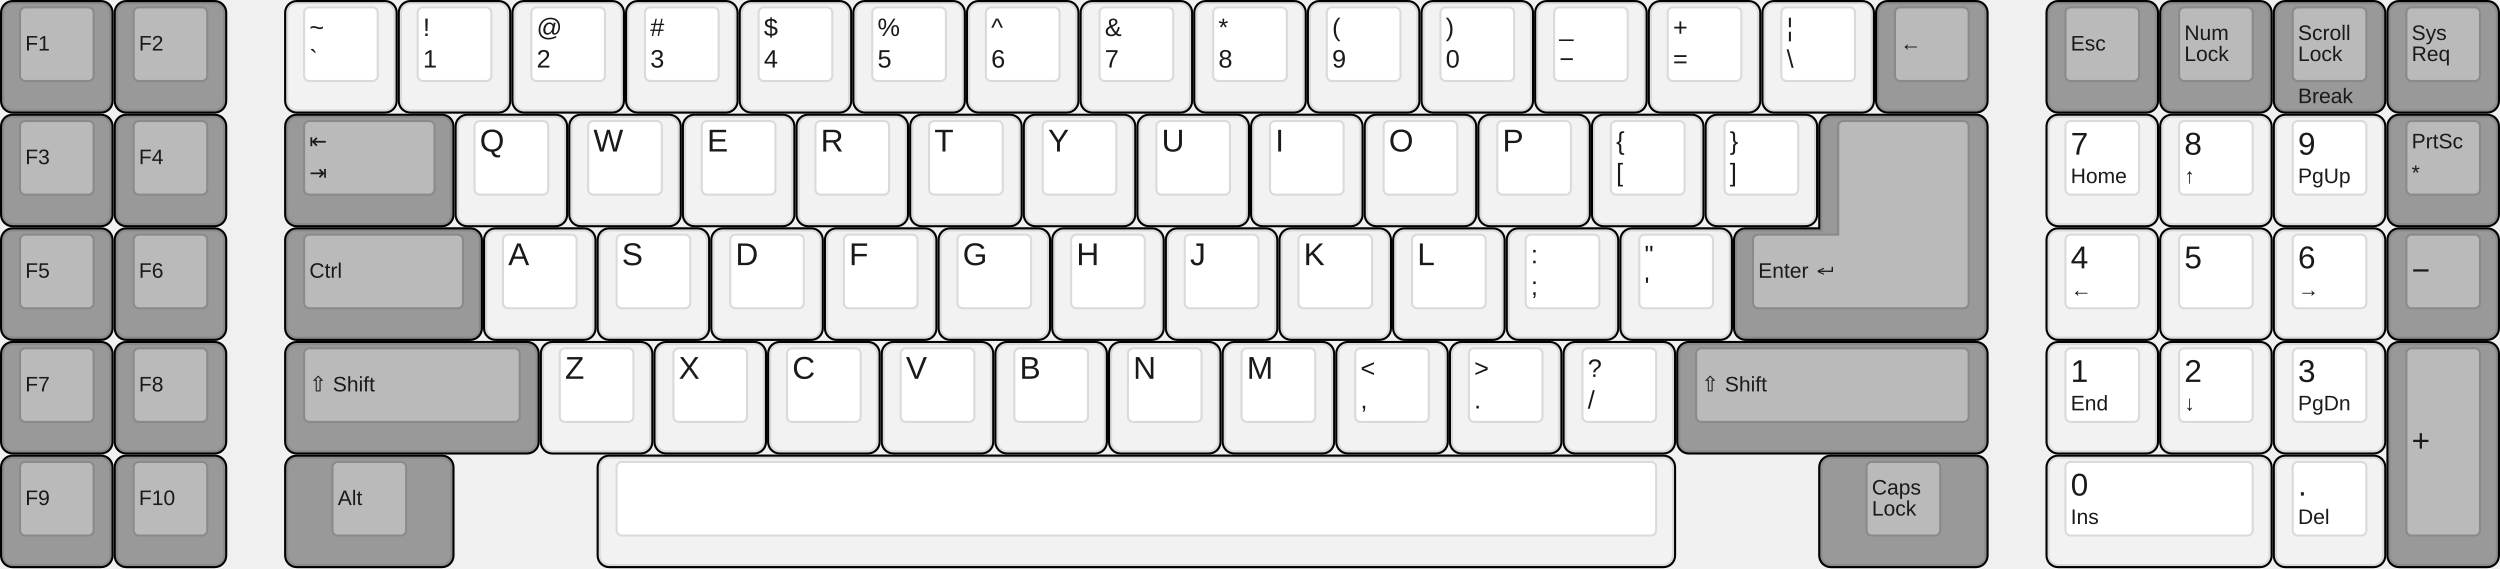
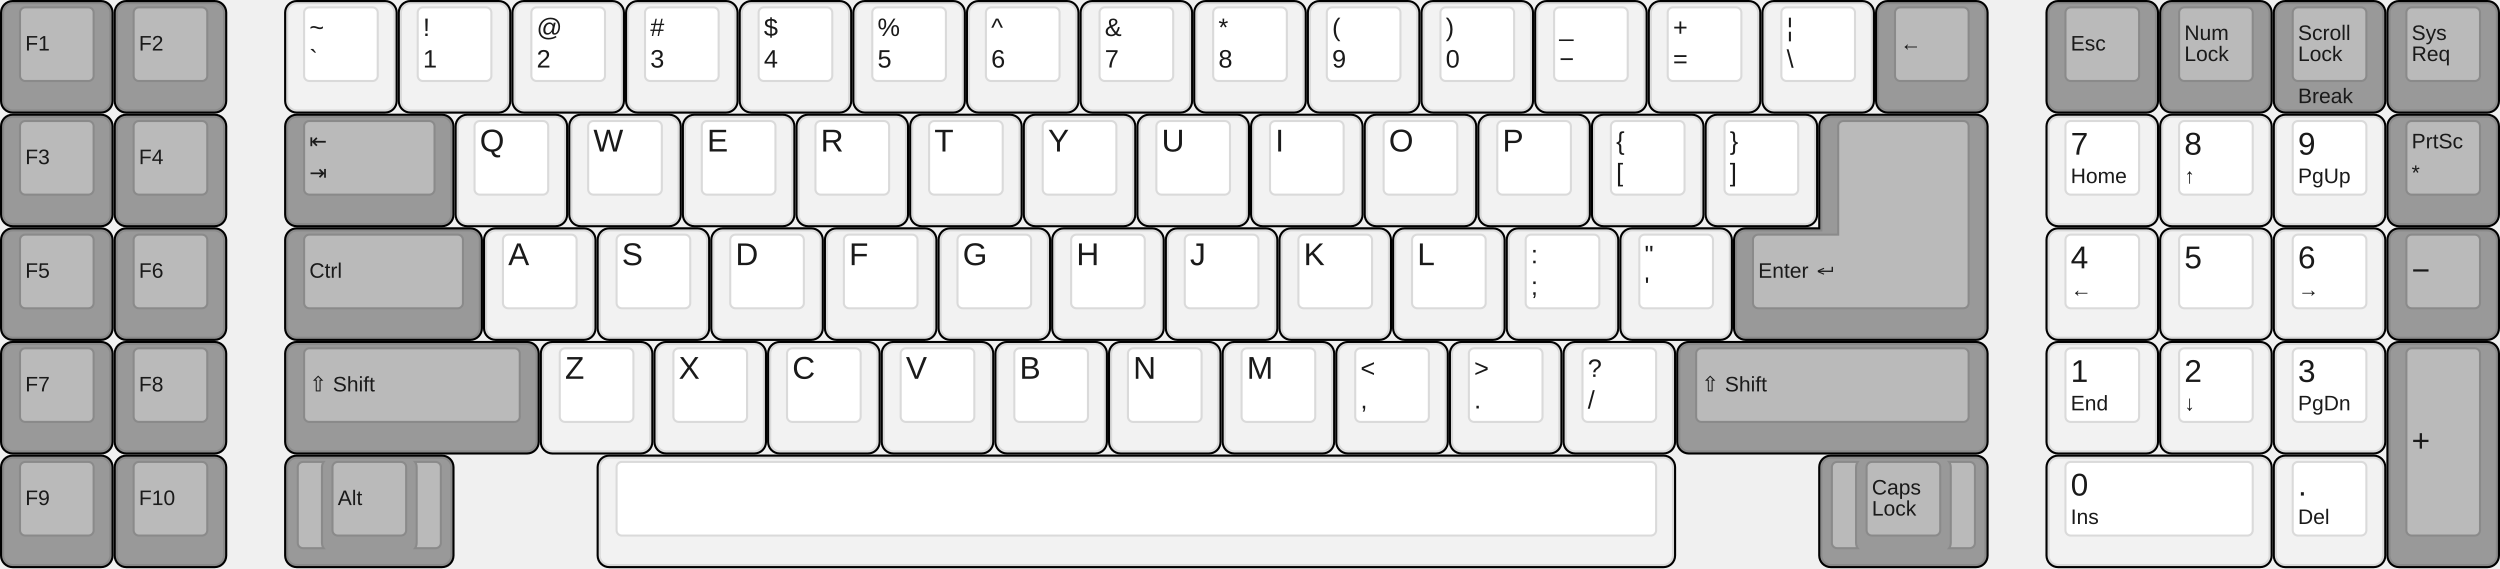
<svg xmlns="http://www.w3.org/2000/svg" xmlns:xlink="http://www.w3.org/1999/xlink" version="1.1" width="1188" height="270" viewBox="0 -270 1188 270">
  <defs>
    <g id="shape0">
      <path d="M 6 -54 C 2.686 -54 0 -51.314 0 -48 L 0 -6 C 0 -2.686 2.686 0 6 0 L 48 0 C 51.314 0 54 -2.686 54 -6 L 54 -48 C 54 -51.314 51.314 -54 48 -54 Z" fill="#000000" />
      <path d="M 6 -53 C 3.239 -53 1 -50.761 1 -48 L 1 -6 C 1 -3.239 3.239 -1 6 -1 L 48 -1 C 50.761 -1 53 -3.239 53 -6 L 53 -48 C 53 -50.761 50.761 -53 48 -53 Z" fill="#8a8a8a" />
      <path d="M 6 -52 C 3.791 -52 2 -50.209 2 -48 L 2 -6 C 2 -3.791 3.791 -2 6 -2 L 48 -2 C 50.209 -2 52 -3.791 52 -6 L 52 -48 C 52 -50.209 50.209 -52 48 -52 Z" fill="#999999" />
      <path d="M 12 -51 C 10.343 -51 9 -49.657 9 -48 L 9 -18 C 9 -16.343 10.343 -15 12 -15 L 42 -15 C 43.657 -15 45 -16.343 45 -18 L 45 -48 C 45 -49.657 43.657 -51 42 -51 Z" fill="#8a8a8a" />
      <path d="M 12 -50 C 10.895 -50 10 -49.105 10 -48 L 10 -18 C 10 -16.895 10.895 -16 12 -16 L 42 -16 C 43.105 -16 44 -16.895 44 -18 L 44 -48 C 44 -49.105 43.105 -50 42 -50 Z" fill="#bababa" />
    </g>
    <g id="shape1">
      <path d="M 6 -54 C 2.686 -54 0 -51.314 0 -48 L 0 -6 C 0 -2.686 2.686 0 6 0 L 75 0 C 78.314 0 81 -2.686 81 -6 L 81 -48 C 81 -51.314 78.314 -54 75 -54 Z" fill="#000000" />
      <path d="M 6 -53 C 3.239 -53 1 -50.761 1 -48 L 1 -6 C 1 -3.239 3.239 -1 6 -1 L 75 -1 C 77.761 -1 80 -3.239 80 -6 L 80 -48 C 80 -50.761 77.761 -53 75 -53 Z" fill="#8a8a8a" />
      <path d="M 6 -52 C 3.791 -52 2 -50.209 2 -48 L 2 -6 C 2 -3.791 3.791 -2 6 -2 L 75 -2 C 77.209 -2 79 -3.791 79 -6 L 79 -48 C 79 -50.209 77.209 -52 75 -52 Z" fill="#999999" />
-       <path d="M 25.5 -51 C 23.843 -51 22.5 -49.657 22.5 -48 L 22.5 -18 C 22.5 -16.343 23.843 -15 25.5 -15 L 55.5 -15 C 57.157 -15 58.5 -16.343 58.5 -18 L 58.5 -48 C 58.5 -49.657 57.157 -51 55.5 -51 Z" fill="#8a8a8a" />
-       <path d="M 25.5 -50 C 24.395 -50 23.5 -49.105 23.5 -48 L 23.5 -18 C 23.5 -16.895 24.395 -16 25.5 -16 L 55.5 -16 C 56.605 -16 57.5 -16.895 57.5 -18 L 57.5 -48 C 57.5 -49.105 56.605 -50 55.5 -50 Z" fill="#bababa" />
+       <path d="M 25.5 -51 C 23.843 -51 22.5 -49.657 22.5 -48 L 22.5 -18 C 22.5 -16.343 23.843 -15 25.5 -15 L 55.5 -15 C 57.157 -15 58.5 -16.343 58.5 -18 L 58.5 -48 C 58.5 -49.657 57.157 -51 55.5 -51 Z M 9 -51 C 7.343 -51 6 -49.657 6 -48 L 6 -12 C 6 -10.343 7.343 -9 9 -9 L 19.854 -9 C 19.024 -9.733 18.5 -10.805 18.5 -12 L 18.5 -48 C 18.5 -49.195 19.024 -50.267 19.854 -51 Z M 61.146 -51 C 61.976 -50.267 62.5 -49.195 62.5 -48 L 62.5 -12 C 62.5 -10.805 61.976 -9.733 61.146 -9 L 72 -9 C 73.657 -9 75 -10.343 75 -12 L 75 -48 C 75 -49.657 73.657 -51 72 -51 Z" fill="#8a8a8a" />
+       <path d="M 25.5 -50 C 24.395 -50 23.5 -49.105 23.5 -48 L 23.5 -18 C 23.5 -16.895 24.395 -16 25.5 -16 L 55.5 -16 C 56.605 -16 57.5 -16.895 57.5 -18 L 57.5 -48 C 57.5 -49.105 56.605 -50 55.5 -50 Z M 9 -50 C 7.895 -50 7 -49.105 7 -48 L 7 -12 C 7 -10.895 7.895 -10 9 -10 L 17.916 -10 C 17.648 -10.612 17.5 -11.289 17.5 -12 L 17.5 -48 C 17.5 -48.711 17.648 -49.388 17.916 -50 Z M 63.084 -50 C 63.352 -49.388 63.5 -48.711 63.5 -48 L 63.5 -12 C 63.5 -11.289 63.352 -10.612 63.084 -10 L 72 -10 C 73.105 -10 74 -10.895 74 -12 L 74 -48 C 74 -49.105 73.105 -50 72 -50 Z" fill="#bababa" />
    </g>
    <g id="shape2">
      <path d="M 6 -54 C 2.686 -54 0 -51.314 0 -48 L 0 -6 C 0 -2.686 2.686 0 6 0 L 507 0 C 510.314 0 513 -2.686 513 -6 L 513 -48 C 513 -51.314 510.314 -54 507 -54 Z" fill="#000000" />
      <path d="M 6 -53 C 3.239 -53 1 -50.761 1 -48 L 1 -6 C 1 -3.239 3.239 -1 6 -1 L 507 -1 C 509.761 -1 512 -3.239 512 -6 L 512 -48 C 512 -50.761 509.761 -53 507 -53 Z" fill="#dadada" />
      <path d="M 6 -52 C 3.791 -52 2 -50.209 2 -48 L 2 -6 C 2 -3.791 3.791 -2 6 -2 L 507 -2 C 509.209 -2 511 -3.791 511 -6 L 511 -48 C 511 -50.209 509.209 -52 507 -52 Z" fill="#f2f2f2" />
      <path d="M 12 -51 C 10.343 -51 9 -49.657 9 -48 L 9 -18 C 9 -16.343 10.343 -15 12 -15 L 501 -15 C 502.657 -15 504 -16.343 504 -18 L 504 -48 C 504 -49.657 502.657 -51 501 -51 Z" fill="#dadada" />
      <path d="M 12 -50 C 10.895 -50 10 -49.105 10 -48 L 10 -18 C 10 -16.895 10.895 -16 12 -16 L 501 -16 C 502.105 -16 503 -16.895 503 -18 L 503 -48 C 503 -49.105 502.105 -50 501 -50 Z" fill="#ffffff" />
    </g>
    <g id="shape3">
      <path d="M 6 -54 C 2.686 -54 0 -51.314 0 -48 L 0 -6 C 0 -2.686 2.686 0 6 0 L 102 0 C 105.314 0 108 -2.686 108 -6 L 108 -48 C 108 -51.314 105.314 -54 102 -54 Z" fill="#000000" />
      <path d="M 6 -53 C 3.239 -53 1 -50.761 1 -48 L 1 -6 C 1 -3.239 3.239 -1 6 -1 L 102 -1 C 104.761 -1 107 -3.239 107 -6 L 107 -48 C 107 -50.761 104.761 -53 102 -53 Z" fill="#dadada" />
      <path d="M 6 -52 C 3.791 -52 2 -50.209 2 -48 L 2 -6 C 2 -3.791 3.791 -2 6 -2 L 102 -2 C 104.209 -2 106 -3.791 106 -6 L 106 -48 C 106 -50.209 104.209 -52 102 -52 Z" fill="#f2f2f2" />
      <path d="M 12 -51 C 10.343 -51 9 -49.657 9 -48 L 9 -18 C 9 -16.343 10.343 -15 12 -15 L 96 -15 C 97.657 -15 99 -16.343 99 -18 L 99 -48 C 99 -49.657 97.657 -51 96 -51 Z" fill="#dadada" />
      <path d="M 12 -50 C 10.895 -50 10 -49.105 10 -48 L 10 -18 C 10 -16.895 10.895 -16 12 -16 L 96 -16 C 97.105 -16 98 -16.895 98 -18 L 98 -48 C 98 -49.105 97.105 -50 96 -50 Z" fill="#ffffff" />
    </g>
    <g id="shape4">
      <path d="M 6 -54 C 2.686 -54 0 -51.314 0 -48 L 0 -6 C 0 -2.686 2.686 0 6 0 L 48 0 C 51.314 0 54 -2.686 54 -6 L 54 -48 C 54 -51.314 51.314 -54 48 -54 Z" fill="#000000" />
      <path d="M 6 -53 C 3.239 -53 1 -50.761 1 -48 L 1 -6 C 1 -3.239 3.239 -1 6 -1 L 48 -1 C 50.761 -1 53 -3.239 53 -6 L 53 -48 C 53 -50.761 50.761 -53 48 -53 Z" fill="#dadada" />
      <path d="M 6 -52 C 3.791 -52 2 -50.209 2 -48 L 2 -6 C 2 -3.791 3.791 -2 6 -2 L 48 -2 C 50.209 -2 52 -3.791 52 -6 L 52 -48 C 52 -50.209 50.209 -52 48 -52 Z" fill="#f2f2f2" />
      <path d="M 12 -51 C 10.343 -51 9 -49.657 9 -48 L 9 -18 C 9 -16.343 10.343 -15 12 -15 L 42 -15 C 43.657 -15 45 -16.343 45 -18 L 45 -48 C 45 -49.657 43.657 -51 42 -51 Z" fill="#dadada" />
      <path d="M 12 -50 C 10.895 -50 10 -49.105 10 -48 L 10 -18 C 10 -16.895 10.895 -16 12 -16 L 42 -16 C 43.105 -16 44 -16.895 44 -18 L 44 -48 C 44 -49.105 43.105 -50 42 -50 Z" fill="#ffffff" />
    </g>
    <g id="shape5">
      <path d="M 6 -108 C 2.686 -108 0 -105.314 0 -102 L 0 -6 C 0 -2.686 2.686 0 6 0 L 48 0 C 51.314 0 54 -2.686 54 -6 L 54 -102 C 54 -105.314 51.314 -108 48 -108 Z" fill="#000000" />
      <path d="M 6 -107 C 3.239 -107 1 -104.761 1 -102 L 1 -6 C 1 -3.239 3.239 -1 6 -1 L 48 -1 C 50.761 -1 53 -3.239 53 -6 L 53 -102 C 53 -104.761 50.761 -107 48 -107 Z" fill="#8a8a8a" />
      <path d="M 6 -106 C 3.791 -106 2 -104.209 2 -102 L 2 -6 C 2 -3.791 3.791 -2 6 -2 L 48 -2 C 50.209 -2 52 -3.791 52 -6 L 52 -102 C 52 -104.209 50.209 -106 48 -106 Z" fill="#999999" />
      <path d="M 12 -105 C 10.343 -105 9 -103.657 9 -102 L 9 -18 C 9 -16.343 10.343 -15 12 -15 L 42 -15 C 43.657 -15 45 -16.343 45 -18 L 45 -102 C 45 -103.657 43.657 -105 42 -105 Z" fill="#8a8a8a" />
      <path d="M 12 -104 C 10.895 -104 10 -103.105 10 -102 L 10 -18 C 10 -16.895 10.895 -16 12 -16 L 42 -16 C 43.105 -16 44 -16.895 44 -18 L 44 -102 C 44 -103.105 43.105 -104 42 -104 Z" fill="#bababa" />
    </g>
    <g id="shape6">
      <path d="M 6 -54 C 2.686 -54 0 -51.314 0 -48 L 0 -6 C 0 -2.686 2.686 0 6 0 L 115.5 0 C 118.814 0 121.5 -2.686 121.5 -6 L 121.5 -48 C 121.5 -51.314 118.814 -54 115.5 -54 Z" fill="#000000" />
      <path d="M 6 -53 C 3.239 -53 1 -50.761 1 -48 L 1 -6 C 1 -3.239 3.239 -1 6 -1 L 115.5 -1 C 118.261 -1 120.5 -3.239 120.5 -6 L 120.5 -48 C 120.5 -50.761 118.261 -53 115.5 -53 Z" fill="#8a8a8a" />
      <path d="M 6 -52 C 3.791 -52 2 -50.209 2 -48 L 2 -6 C 2 -3.791 3.791 -2 6 -2 L 115.5 -2 C 117.709 -2 119.5 -3.791 119.5 -6 L 119.5 -48 C 119.5 -50.209 117.709 -52 115.5 -52 Z" fill="#999999" />
      <path d="M 12 -51 C 10.343 -51 9 -49.657 9 -48 L 9 -18 C 9 -16.343 10.343 -15 12 -15 L 109.5 -15 C 111.157 -15 112.5 -16.343 112.5 -18 L 112.5 -48 C 112.5 -49.657 111.157 -51 109.5 -51 Z" fill="#8a8a8a" />
      <path d="M 12 -50 C 10.895 -50 10 -49.105 10 -48 L 10 -18 C 10 -16.895 10.895 -16 12 -16 L 109.5 -16 C 110.605 -16 111.5 -16.895 111.5 -18 L 111.5 -48 C 111.5 -49.105 110.605 -50 109.5 -50 Z" fill="#bababa" />
    </g>
    <g id="shape7">
      <path d="M 6 -54 C 2.686 -54 0 -51.314 0 -48 L 0 -6 C 0 -2.686 2.686 0 6 0 L 142.5 0 C 145.814 0 148.5 -2.686 148.5 -6 L 148.5 -48 C 148.5 -51.314 145.814 -54 142.5 -54 Z" fill="#000000" />
      <path d="M 6 -53 C 3.239 -53 1 -50.761 1 -48 L 1 -6 C 1 -3.239 3.239 -1 6 -1 L 142.5 -1 C 145.261 -1 147.5 -3.239 147.5 -6 L 147.5 -48 C 147.5 -50.761 145.261 -53 142.5 -53 Z" fill="#8a8a8a" />
      <path d="M 6 -52 C 3.791 -52 2 -50.209 2 -48 L 2 -6 C 2 -3.791 3.791 -2 6 -2 L 142.5 -2 C 144.709 -2 146.5 -3.791 146.5 -6 L 146.5 -48 C 146.5 -50.209 144.709 -52 142.5 -52 Z" fill="#999999" />
      <path d="M 12 -51 C 10.343 -51 9 -49.657 9 -48 L 9 -18 C 9 -16.343 10.343 -15 12 -15 L 136.5 -15 C 138.157 -15 139.5 -16.343 139.5 -18 L 139.5 -48 C 139.5 -49.657 138.157 -51 136.5 -51 Z" fill="#8a8a8a" />
      <path d="M 12 -50 C 10.895 -50 10 -49.105 10 -48 L 10 -18 C 10 -16.895 10.895 -16 12 -16 L 136.5 -16 C 137.605 -16 138.5 -16.895 138.5 -18 L 138.5 -48 C 138.5 -49.105 137.605 -50 136.5 -50 Z" fill="#bababa" />
    </g>
    <g id="shape8">
      <path d="M 6 -54 C 2.686 -54 0 -51.314 0 -48 L 0 -6 C 0 -2.686 2.686 0 6 0 L 88.5 0 C 91.814 0 94.5 -2.686 94.5 -6 L 94.5 -48 C 94.5 -51.314 91.814 -54 88.5 -54 Z" fill="#000000" />
      <path d="M 6 -53 C 3.239 -53 1 -50.761 1 -48 L 1 -6 C 1 -3.239 3.239 -1 6 -1 L 88.5 -1 C 91.261 -1 93.5 -3.239 93.5 -6 L 93.5 -48 C 93.5 -50.761 91.261 -53 88.5 -53 Z" fill="#8a8a8a" />
      <path d="M 6 -52 C 3.791 -52 2 -50.209 2 -48 L 2 -6 C 2 -3.791 3.791 -2 6 -2 L 88.5 -2 C 90.709 -2 92.5 -3.791 92.5 -6 L 92.5 -48 C 92.5 -50.209 90.709 -52 88.5 -52 Z" fill="#999999" />
      <path d="M 12 -51 C 10.343 -51 9 -49.657 9 -48 L 9 -18 C 9 -16.343 10.343 -15 12 -15 L 82.5 -15 C 84.157 -15 85.5 -16.343 85.5 -18 L 85.5 -48 C 85.5 -49.657 84.157 -51 82.5 -51 Z" fill="#8a8a8a" />
      <path d="M 12 -50 C 10.895 -50 10 -49.105 10 -48 L 10 -18 C 10 -16.895 10.895 -16 12 -16 L 82.5 -16 C 83.605 -16 84.5 -16.895 84.5 -18 L 84.5 -48 C 84.5 -49.105 83.605 -50 82.5 -50 Z" fill="#bababa" />
    </g>
    <g id="shape9">
      <path d="M 46.5 -108 C 43.186 -108 40.5 -105.314 40.5 -102 L 40.5 -54 L 6 -54 C 2.686 -54 0 -51.314 0 -48 L 0 -6 C 0 -2.686 2.686 0 6 0 L 115.5 0 C 118.814 0 121.5 -2.686 121.5 -6 L 121.5 -102 C 121.5 -105.314 118.814 -108 115.5 -108 Z" fill="#000000" />
      <path d="M 46.5 -107 C 43.739 -107 41.5 -104.761 41.5 -102 L 41.5 -54 L 41.5 -53 L 40.5 -53 L 6 -53 C 3.239 -53 1 -50.761 1 -48 L 1 -6 C 1 -3.239 3.239 -1 6 -1 L 115.5 -1 C 118.261 -1 120.5 -3.239 120.5 -6 L 120.5 -102 C 120.5 -104.761 118.261 -107 115.5 -107 Z" fill="#8a8a8a" />
      <path d="M 46.5 -106 C 44.291 -106 42.5 -104.209 42.5 -102 L 42.5 -54 L 42.5 -52 L 6 -52 C 3.791 -52 2 -50.209 2 -48 L 2 -6 C 2 -3.791 3.791 -2 6 -2 L 115.5 -2 C 117.709 -2 119.5 -3.791 119.5 -6 L 119.5 -102 C 119.5 -104.209 117.709 -106 115.5 -106 Z" fill="#999999" />
      <path d="M 52.5 -105 C 50.843 -105 49.5 -103.657 49.5 -102 L 49.5 -60 L 49.5 -51 L 40.5 -51 L 12 -51 C 10.343 -51 9 -49.657 9 -48 L 9 -18 C 9 -16.343 10.343 -15 12 -15 L 109.5 -15 C 111.157 -15 112.5 -16.343 112.5 -18 L 112.5 -102 C 112.5 -103.657 111.157 -105 109.5 -105 Z" fill="#8a8a8a" />
      <path d="M 52.5 -104 C 51.395 -104 50.5 -103.105 50.5 -102 L 50.5 -60 L 50.5 -50 L 12 -50 C 10.895 -50 10 -49.105 10 -48 L 10 -18 C 10 -16.895 10.895 -16 12 -16 L 109.5 -16 C 110.605 -16 111.5 -16.895 111.5 -18 L 111.5 -102 C 111.5 -103.105 110.605 -104 109.5 -104 Z" fill="#bababa" />
    </g>
    <g id="shape10">
      <path d="M 6 -54 C 2.686 -54 0 -51.314 0 -48 L 0 -6 C 0 -2.686 2.686 0 6 0 L 75 0 C 78.314 0 81 -2.686 81 -6 L 81 -48 C 81 -51.314 78.314 -54 75 -54 Z" fill="#000000" />
      <path d="M 6 -53 C 3.239 -53 1 -50.761 1 -48 L 1 -6 C 1 -3.239 3.239 -1 6 -1 L 75 -1 C 77.761 -1 80 -3.239 80 -6 L 80 -48 C 80 -50.761 77.761 -53 75 -53 Z" fill="#8a8a8a" />
      <path d="M 6 -52 C 3.791 -52 2 -50.209 2 -48 L 2 -6 C 2 -3.791 3.791 -2 6 -2 L 75 -2 C 77.209 -2 79 -3.791 79 -6 L 79 -48 C 79 -50.209 77.209 -52 75 -52 Z" fill="#999999" />
      <path d="M 12 -51 C 10.343 -51 9 -49.657 9 -48 L 9 -18 C 9 -16.343 10.343 -15 12 -15 L 69 -15 C 70.657 -15 72 -16.343 72 -18 L 72 -48 C 72 -49.657 70.657 -51 69 -51 Z" fill="#8a8a8a" />
      <path d="M 12 -50 C 10.895 -50 10 -49.105 10 -48 L 10 -18 C 10 -16.895 10.895 -16 12 -16 L 69 -16 C 70.105 -16 71 -16.895 71 -18 L 71 -48 C 71 -49.105 70.105 -50 69 -50 Z" fill="#bababa" />
    </g>
  </defs>
  <g class="keyboard">
    <g class="key">
      <use xlink:href="#shape0" transform="translate(0 0)" />
      <text x="12" y="-30" text-anchor="start" font-family="Arial" font-size="10" fill="#1a1a1a">F9</text>
    </g>
    <g class="key">
      <use xlink:href="#shape0" transform="translate(54 0)" />
      <text x="66" y="-30" text-anchor="start" font-family="Arial" font-size="10" fill="#1a1a1a">F10</text>
    </g>
    <g class="key">
      <use xlink:href="#shape1" transform="translate(135 0)" />
      <text x="160.5" y="-30" text-anchor="start" font-family="Arial" font-size="10" fill="#1a1a1a">Alt</text>
    </g>
    <g class="key">
      <use xlink:href="#shape2" transform="translate(283.5 0)" />
    </g>
    <g class="key">
      <use xlink:href="#shape1" transform="translate(864 0)" />
      <text x="889.5" y="-35" text-anchor="start" font-family="Arial" font-size="10" fill="#1a1a1a">Caps</text>
      <text x="889.5" y="-25" text-anchor="start" font-family="Arial" font-size="10" fill="#1a1a1a">Lock</text>
    </g>
    <g class="key">
      <use xlink:href="#shape3" transform="translate(972 0)" />
      <text x="984" y="-34.5" text-anchor="start" font-family="Arial" font-size="15" fill="#1a1a1a">0</text>
      <text x="984" y="-21" text-anchor="start" font-family="Arial" font-size="10" fill="#1a1a1a">Ins</text>
    </g>
    <g class="key">
      <use xlink:href="#shape4" transform="translate(1080 0)" />
      <text x="1092" y="-34.5" text-anchor="start" font-family="Arial" font-size="15" fill="#1a1a1a">.</text>
      <text x="1092" y="-21" text-anchor="start" font-family="Arial" font-size="10" fill="#1a1a1a">Del</text>
    </g>
    <g class="key">
      <use xlink:href="#shape5" transform="translate(1134 0)" />
      <text x="1146" y="-55.5" text-anchor="start" font-family="Arial" font-size="15" fill="#1a1a1a">+</text>
    </g>
    <g class="key">
      <use xlink:href="#shape0" transform="translate(0 -54)" />
      <text x="12" y="-84" text-anchor="start" font-family="Arial" font-size="10" fill="#1a1a1a">F7</text>
    </g>
    <g class="key">
      <use xlink:href="#shape0" transform="translate(54 -54)" />
      <text x="66" y="-84" text-anchor="start" font-family="Arial" font-size="10" fill="#1a1a1a">F8</text>
    </g>
    <g class="key">
      <use xlink:href="#shape6" transform="translate(135 -54)" />
      <text x="147" y="-84" text-anchor="start" font-family="Arial" font-size="10" fill="#1a1a1a">⇧ Shift</text>
    </g>
    <g class="key">
      <use xlink:href="#shape4" transform="translate(256.5 -54)" />
      <text x="268.5" y="-90" text-anchor="start" font-family="Arial" font-size="15" fill="#1a1a1a">Z</text>
    </g>
    <g class="key">
      <use xlink:href="#shape4" transform="translate(310.5 -54)" />
      <text x="322.5" y="-90" text-anchor="start" font-family="Arial" font-size="15" fill="#1a1a1a">X</text>
    </g>
    <g class="key">
      <use xlink:href="#shape4" transform="translate(364.5 -54)" />
      <text x="376.5" y="-90" text-anchor="start" font-family="Arial" font-size="15" fill="#1a1a1a">C</text>
    </g>
    <g class="key">
      <use xlink:href="#shape4" transform="translate(418.5 -54)" />
      <text x="430.5" y="-90" text-anchor="start" font-family="Arial" font-size="15" fill="#1a1a1a">V</text>
    </g>
    <g class="key">
      <use xlink:href="#shape4" transform="translate(472.5 -54)" />
      <text x="484.5" y="-90" text-anchor="start" font-family="Arial" font-size="15" fill="#1a1a1a">B</text>
    </g>
    <g class="key">
      <use xlink:href="#shape4" transform="translate(526.5 -54)" />
      <text x="538.5" y="-90" text-anchor="start" font-family="Arial" font-size="15" fill="#1a1a1a">N</text>
    </g>
    <g class="key">
      <use xlink:href="#shape4" transform="translate(580.5 -54)" />
      <text x="592.5" y="-90" text-anchor="start" font-family="Arial" font-size="15" fill="#1a1a1a">M</text>
    </g>
    <g class="key">
      <use xlink:href="#shape4" transform="translate(634.5 -54)" />
      <text x="646.5" y="-75.9" text-anchor="start" font-family="Arial" font-size="12" fill="#1a1a1a">,</text>
      <text x="646.5" y="-90.9" text-anchor="start" font-family="Arial" font-size="12" fill="#1a1a1a">&lt;</text>
    </g>
    <g class="key">
      <use xlink:href="#shape4" transform="translate(688.5 -54)" />
      <text x="700.5" y="-75.9" text-anchor="start" font-family="Arial" font-size="12" fill="#1a1a1a">.</text>
      <text x="700.5" y="-90.9" text-anchor="start" font-family="Arial" font-size="12" fill="#1a1a1a">&gt;</text>
    </g>
    <g class="key">
      <use xlink:href="#shape4" transform="translate(742.5 -54)" />
      <text x="754.5" y="-75.9" text-anchor="start" font-family="Arial" font-size="12" fill="#1a1a1a">/</text>
      <text x="754.5" y="-90.9" text-anchor="start" font-family="Arial" font-size="12" fill="#1a1a1a">?</text>
    </g>
    <g class="key">
      <use xlink:href="#shape7" transform="translate(796.5 -54)" />
      <text x="808.5" y="-84" text-anchor="start" font-family="Arial" font-size="10" fill="#1a1a1a">⇧ Shift</text>
    </g>
    <g class="key">
      <use xlink:href="#shape4" transform="translate(972 -54)" />
      <text x="984" y="-88.5" text-anchor="start" font-family="Arial" font-size="15" fill="#1a1a1a">1</text>
      <text x="984" y="-75" text-anchor="start" font-family="Arial" font-size="10" fill="#1a1a1a">End</text>
    </g>
    <g class="key">
      <use xlink:href="#shape4" transform="translate(1026 -54)" />
      <text x="1038" y="-88.5" text-anchor="start" font-family="Arial" font-size="15" fill="#1a1a1a">2</text>
      <text x="1038" y="-75" text-anchor="start" font-family="Arial" font-size="10" fill="#1a1a1a">↓</text>
    </g>
    <g class="key">
      <use xlink:href="#shape4" transform="translate(1080 -54)" />
      <text x="1092" y="-88.5" text-anchor="start" font-family="Arial" font-size="15" fill="#1a1a1a">3</text>
      <text x="1092" y="-75" text-anchor="start" font-family="Arial" font-size="10" fill="#1a1a1a">PgDn</text>
    </g>
    <g class="key">
      <use xlink:href="#shape0" transform="translate(0 -108)" />
      <text x="12" y="-138" text-anchor="start" font-family="Arial" font-size="10" fill="#1a1a1a">F5</text>
    </g>
    <g class="key">
      <use xlink:href="#shape0" transform="translate(54 -108)" />
      <text x="66" y="-138" text-anchor="start" font-family="Arial" font-size="10" fill="#1a1a1a">F6</text>
    </g>
    <g class="key">
      <use xlink:href="#shape8" transform="translate(135 -108)" />
      <text x="147" y="-138" text-anchor="start" font-family="Arial" font-size="10" fill="#1a1a1a">Ctrl</text>
    </g>
    <g class="key">
      <use xlink:href="#shape4" transform="translate(229.5 -108)" />
      <text x="241.5" y="-144" text-anchor="start" font-family="Arial" font-size="15" fill="#1a1a1a">A</text>
    </g>
    <g class="key">
      <use xlink:href="#shape4" transform="translate(283.5 -108)" />
      <text x="295.5" y="-144" text-anchor="start" font-family="Arial" font-size="15" fill="#1a1a1a">S</text>
    </g>
    <g class="key">
      <use xlink:href="#shape4" transform="translate(337.5 -108)" />
      <text x="349.5" y="-144" text-anchor="start" font-family="Arial" font-size="15" fill="#1a1a1a">D</text>
    </g>
    <g class="key">
      <use xlink:href="#shape4" transform="translate(391.5 -108)" />
      <text x="403.5" y="-144" text-anchor="start" font-family="Arial" font-size="15" fill="#1a1a1a">F</text>
    </g>
    <g class="key">
      <use xlink:href="#shape4" transform="translate(445.5 -108)" />
      <text x="457.5" y="-144" text-anchor="start" font-family="Arial" font-size="15" fill="#1a1a1a">G</text>
    </g>
    <g class="key">
      <use xlink:href="#shape4" transform="translate(499.5 -108)" />
      <text x="511.5" y="-144" text-anchor="start" font-family="Arial" font-size="15" fill="#1a1a1a">H</text>
    </g>
    <g class="key">
      <use xlink:href="#shape4" transform="translate(553.5 -108)" />
      <text x="565.5" y="-144" text-anchor="start" font-family="Arial" font-size="15" fill="#1a1a1a">J</text>
    </g>
    <g class="key">
      <use xlink:href="#shape4" transform="translate(607.5 -108)" />
      <text x="619.5" y="-144" text-anchor="start" font-family="Arial" font-size="15" fill="#1a1a1a">K</text>
    </g>
    <g class="key">
      <use xlink:href="#shape4" transform="translate(661.5 -108)" />
      <text x="673.5" y="-144" text-anchor="start" font-family="Arial" font-size="15" fill="#1a1a1a">L</text>
    </g>
    <g class="key">
      <use xlink:href="#shape4" transform="translate(715.5 -108)" />
      <text x="727.5" y="-129.9" text-anchor="start" font-family="Arial" font-size="12" fill="#1a1a1a">;</text>
      <text x="727.5" y="-144.9" text-anchor="start" font-family="Arial" font-size="12" fill="#1a1a1a">:</text>
    </g>
    <g class="key">
      <use xlink:href="#shape4" transform="translate(769.5 -108)" />
      <text x="781.5" y="-129.9" text-anchor="start" font-family="Arial" font-size="12" fill="#1a1a1a">'</text>
      <text x="781.5" y="-144.9" text-anchor="start" font-family="Arial" font-size="12" fill="#1a1a1a">"</text>
    </g>
    <g class="key">
      <use xlink:href="#shape9" transform="translate(823.5 -108)" />
      <text x="835.5" y="-138" text-anchor="start" font-family="Arial" font-size="10" fill="#1a1a1a">Enter ↵</text>
    </g>
    <g class="key">
      <use xlink:href="#shape4" transform="translate(972 -108)" />
      <text x="984" y="-142.5" text-anchor="start" font-family="Arial" font-size="15" fill="#1a1a1a">4</text>
      <text x="984" y="-129" text-anchor="start" font-family="Arial" font-size="10" fill="#1a1a1a">←</text>
    </g>
    <g class="key">
      <use xlink:href="#shape4" transform="translate(1026 -108)" />
      <text x="1038" y="-142.5" text-anchor="start" font-family="Arial" font-size="15" fill="#1a1a1a">5</text>
    </g>
    <g class="key">
      <use xlink:href="#shape4" transform="translate(1080 -108)" />
      <text x="1092" y="-142.5" text-anchor="start" font-family="Arial" font-size="15" fill="#1a1a1a">6</text>
      <text x="1092" y="-129" text-anchor="start" font-family="Arial" font-size="10" fill="#1a1a1a">→</text>
    </g>
    <g class="key">
      <use xlink:href="#shape0" transform="translate(1134 -108)" />
      <text x="1146" y="-136.5" text-anchor="start" font-family="Arial" font-size="15" fill="#1a1a1a">−</text>
    </g>
    <g class="key">
      <use xlink:href="#shape0" transform="translate(0 -162)" />
      <text x="12" y="-192" text-anchor="start" font-family="Arial" font-size="10" fill="#1a1a1a">F3</text>
    </g>
    <g class="key">
      <use xlink:href="#shape0" transform="translate(54 -162)" />
      <text x="66" y="-192" text-anchor="start" font-family="Arial" font-size="10" fill="#1a1a1a">F4</text>
    </g>
    <g class="key">
      <use xlink:href="#shape10" transform="translate(135 -162)" />
      <text x="147" y="-184.5" text-anchor="start" font-family="Arial" font-size="10" fill="#1a1a1a">⇥</text>
      <text x="147" y="-199.5" text-anchor="start" font-family="Arial" font-size="10" fill="#1a1a1a">⇤</text>
    </g>
    <g class="key">
      <use xlink:href="#shape4" transform="translate(216 -162)" />
      <text x="228" y="-198" text-anchor="start" font-family="Arial" font-size="15" fill="#1a1a1a">Q</text>
    </g>
    <g class="key">
      <use xlink:href="#shape4" transform="translate(270 -162)" />
      <text x="282" y="-198" text-anchor="start" font-family="Arial" font-size="15" fill="#1a1a1a">W</text>
    </g>
    <g class="key">
      <use xlink:href="#shape4" transform="translate(324 -162)" />
      <text x="336" y="-198" text-anchor="start" font-family="Arial" font-size="15" fill="#1a1a1a">E</text>
    </g>
    <g class="key">
      <use xlink:href="#shape4" transform="translate(378 -162)" />
      <text x="390" y="-198" text-anchor="start" font-family="Arial" font-size="15" fill="#1a1a1a">R</text>
    </g>
    <g class="key">
      <use xlink:href="#shape4" transform="translate(432 -162)" />
      <text x="444" y="-198" text-anchor="start" font-family="Arial" font-size="15" fill="#1a1a1a">T</text>
    </g>
    <g class="key">
      <use xlink:href="#shape4" transform="translate(486 -162)" />
      <text x="498" y="-198" text-anchor="start" font-family="Arial" font-size="15" fill="#1a1a1a">Y</text>
    </g>
    <g class="key">
      <use xlink:href="#shape4" transform="translate(540 -162)" />
      <text x="552" y="-198" text-anchor="start" font-family="Arial" font-size="15" fill="#1a1a1a">U</text>
    </g>
    <g class="key">
      <use xlink:href="#shape4" transform="translate(594 -162)" />
      <text x="606" y="-198" text-anchor="start" font-family="Arial" font-size="15" fill="#1a1a1a">I</text>
    </g>
    <g class="key">
      <use xlink:href="#shape4" transform="translate(648 -162)" />
      <text x="660" y="-198" text-anchor="start" font-family="Arial" font-size="15" fill="#1a1a1a">O</text>
    </g>
    <g class="key">
      <use xlink:href="#shape4" transform="translate(702 -162)" />
      <text x="714" y="-198" text-anchor="start" font-family="Arial" font-size="15" fill="#1a1a1a">P</text>
    </g>
    <g class="key">
      <use xlink:href="#shape4" transform="translate(756 -162)" />
      <text x="768" y="-183.9" text-anchor="start" font-family="Arial" font-size="12" fill="#1a1a1a">[</text>
      <text x="768" y="-198.9" text-anchor="start" font-family="Arial" font-size="12" fill="#1a1a1a">{</text>
    </g>
    <g class="key">
      <use xlink:href="#shape4" transform="translate(810 -162)" />
      <text x="822" y="-183.9" text-anchor="start" font-family="Arial" font-size="12" fill="#1a1a1a">]</text>
      <text x="822" y="-198.9" text-anchor="start" font-family="Arial" font-size="12" fill="#1a1a1a">}</text>
    </g>
    <g class="key">
      <use xlink:href="#shape4" transform="translate(972 -162)" />
      <text x="984" y="-196.5" text-anchor="start" font-family="Arial" font-size="15" fill="#1a1a1a">7</text>
      <text x="984" y="-183" text-anchor="start" font-family="Arial" font-size="10" fill="#1a1a1a">Home</text>
    </g>
    <g class="key">
      <use xlink:href="#shape4" transform="translate(1026 -162)" />
      <text x="1038" y="-196.5" text-anchor="start" font-family="Arial" font-size="15" fill="#1a1a1a">8</text>
      <text x="1038" y="-183" text-anchor="start" font-family="Arial" font-size="10" fill="#1a1a1a">↑</text>
    </g>
    <g class="key">
      <use xlink:href="#shape4" transform="translate(1080 -162)" />
      <text x="1092" y="-196.5" text-anchor="start" font-family="Arial" font-size="15" fill="#1a1a1a">9</text>
      <text x="1092" y="-183" text-anchor="start" font-family="Arial" font-size="10" fill="#1a1a1a">PgUp</text>
    </g>
    <g class="key">
      <use xlink:href="#shape0" transform="translate(1134 -162)" />
      <text x="1146" y="-184.5" text-anchor="start" font-family="Arial" font-size="10" fill="#1a1a1a">*</text>
      <text x="1146" y="-199.5" text-anchor="start" font-family="Arial" font-size="10" fill="#1a1a1a">PrtSc</text>
    </g>
    <g class="key">
      <use xlink:href="#shape0" transform="translate(0 -216)" />
      <text x="12" y="-246" text-anchor="start" font-family="Arial" font-size="10" fill="#1a1a1a">F1</text>
    </g>
    <g class="key">
      <use xlink:href="#shape0" transform="translate(54 -216)" />
      <text x="66" y="-246" text-anchor="start" font-family="Arial" font-size="10" fill="#1a1a1a">F2</text>
    </g>
    <g class="key">
      <use xlink:href="#shape4" transform="translate(135 -216)" />
      <text x="147" y="-237.9" text-anchor="start" font-family="Arial" font-size="12" fill="#1a1a1a">`</text>
      <text x="147" y="-252.9" text-anchor="start" font-family="Arial" font-size="12" fill="#1a1a1a">~</text>
    </g>
    <g class="key">
      <use xlink:href="#shape4" transform="translate(189 -216)" />
      <text x="201" y="-237.9" text-anchor="start" font-family="Arial" font-size="12" fill="#1a1a1a">1</text>
      <text x="201" y="-252.9" text-anchor="start" font-family="Arial" font-size="12" fill="#1a1a1a">!</text>
    </g>
    <g class="key">
      <use xlink:href="#shape4" transform="translate(243 -216)" />
      <text x="255" y="-237.9" text-anchor="start" font-family="Arial" font-size="12" fill="#1a1a1a">2</text>
      <text x="255" y="-252.9" text-anchor="start" font-family="Arial" font-size="12" fill="#1a1a1a">@</text>
    </g>
    <g class="key">
      <use xlink:href="#shape4" transform="translate(297 -216)" />
      <text x="309" y="-237.9" text-anchor="start" font-family="Arial" font-size="12" fill="#1a1a1a">3</text>
      <text x="309" y="-252.9" text-anchor="start" font-family="Arial" font-size="12" fill="#1a1a1a">#</text>
    </g>
    <g class="key">
      <use xlink:href="#shape4" transform="translate(351 -216)" />
      <text x="363" y="-237.9" text-anchor="start" font-family="Arial" font-size="12" fill="#1a1a1a">4</text>
      <text x="363" y="-252.9" text-anchor="start" font-family="Arial" font-size="12" fill="#1a1a1a">$</text>
    </g>
    <g class="key">
      <use xlink:href="#shape4" transform="translate(405 -216)" />
      <text x="417" y="-237.9" text-anchor="start" font-family="Arial" font-size="12" fill="#1a1a1a">5</text>
      <text x="417" y="-252.9" text-anchor="start" font-family="Arial" font-size="12" fill="#1a1a1a">%</text>
    </g>
    <g class="key">
      <use xlink:href="#shape4" transform="translate(459 -216)" />
      <text x="471" y="-237.9" text-anchor="start" font-family="Arial" font-size="12" fill="#1a1a1a">6</text>
      <text x="471" y="-252.9" text-anchor="start" font-family="Arial" font-size="12" fill="#1a1a1a">^</text>
    </g>
    <g class="key">
      <use xlink:href="#shape4" transform="translate(513 -216)" />
      <text x="525" y="-237.9" text-anchor="start" font-family="Arial" font-size="12" fill="#1a1a1a">7</text>
      <text x="525" y="-252.9" text-anchor="start" font-family="Arial" font-size="12" fill="#1a1a1a">&amp;</text>
    </g>
    <g class="key">
      <use xlink:href="#shape4" transform="translate(567 -216)" />
      <text x="579" y="-237.9" text-anchor="start" font-family="Arial" font-size="12" fill="#1a1a1a">8</text>
      <text x="579" y="-252.9" text-anchor="start" font-family="Arial" font-size="12" fill="#1a1a1a">*</text>
    </g>
    <g class="key">
      <use xlink:href="#shape4" transform="translate(621 -216)" />
      <text x="633" y="-237.9" text-anchor="start" font-family="Arial" font-size="12" fill="#1a1a1a">9</text>
      <text x="633" y="-252.9" text-anchor="start" font-family="Arial" font-size="12" fill="#1a1a1a">(</text>
    </g>
    <g class="key">
      <use xlink:href="#shape4" transform="translate(675 -216)" />
      <text x="687" y="-237.9" text-anchor="start" font-family="Arial" font-size="12" fill="#1a1a1a">0</text>
      <text x="687" y="-252.9" text-anchor="start" font-family="Arial" font-size="12" fill="#1a1a1a">)</text>
    </g>
    <g class="key">
      <use xlink:href="#shape4" transform="translate(729 -216)" />
      <text x="741" y="-237.9" text-anchor="start" font-family="Arial" font-size="12" fill="#1a1a1a">−</text>
      <text x="741" y="-252.9" text-anchor="start" font-family="Arial" font-size="12" fill="#1a1a1a">_</text>
    </g>
    <g class="key">
      <use xlink:href="#shape4" transform="translate(783 -216)" />
      <text x="795" y="-237.9" text-anchor="start" font-family="Arial" font-size="12" fill="#1a1a1a">=</text>
      <text x="795" y="-252.9" text-anchor="start" font-family="Arial" font-size="12" fill="#1a1a1a">+</text>
    </g>
    <g class="key">
      <use xlink:href="#shape4" transform="translate(837 -216)" />
      <text x="849" y="-237.9" text-anchor="start" font-family="Arial" font-size="12" fill="#1a1a1a">\</text>
      <text x="849" y="-252.9" text-anchor="start" font-family="Arial" font-size="12" fill="#1a1a1a">¦</text>
    </g>
    <g class="key">
      <use xlink:href="#shape0" transform="translate(891 -216)" />
      <text x="903" y="-246" text-anchor="start" font-family="Arial" font-size="10" fill="#1a1a1a">←</text>
    </g>
    <g class="key">
      <use xlink:href="#shape0" transform="translate(972 -216)" />
      <text x="984" y="-246" text-anchor="start" font-family="Arial" font-size="10" fill="#1a1a1a">Esc</text>
    </g>
    <g class="key">
      <use xlink:href="#shape0" transform="translate(1026 -216)" />
      <text x="1038" y="-251" text-anchor="start" font-family="Arial" font-size="10" fill="#1a1a1a">Num</text>
      <text x="1038" y="-241" text-anchor="start" font-family="Arial" font-size="10" fill="#1a1a1a">Lock</text>
    </g>
    <g class="key">
      <use xlink:href="#shape0" transform="translate(1080 -216)" />
      <text x="1092" y="-251" text-anchor="start" font-family="Arial" font-size="10" fill="#1a1a1a">Scroll</text>
      <text x="1092" y="-241" text-anchor="start" font-family="Arial" font-size="10" fill="#1a1a1a">Lock</text>
      <text x="1092" y="-221" text-anchor="start" font-family="Arial" font-size="10" fill="#1a1a1a">Break</text>
    </g>
    <g class="key">
      <use xlink:href="#shape0" transform="translate(1134 -216)" />
      <text x="1146" y="-251" text-anchor="start" font-family="Arial" font-size="10" fill="#1a1a1a">Sys</text>
      <text x="1146" y="-241" text-anchor="start" font-family="Arial" font-size="10" fill="#1a1a1a">Req</text>
    </g>
  </g>
</svg>
